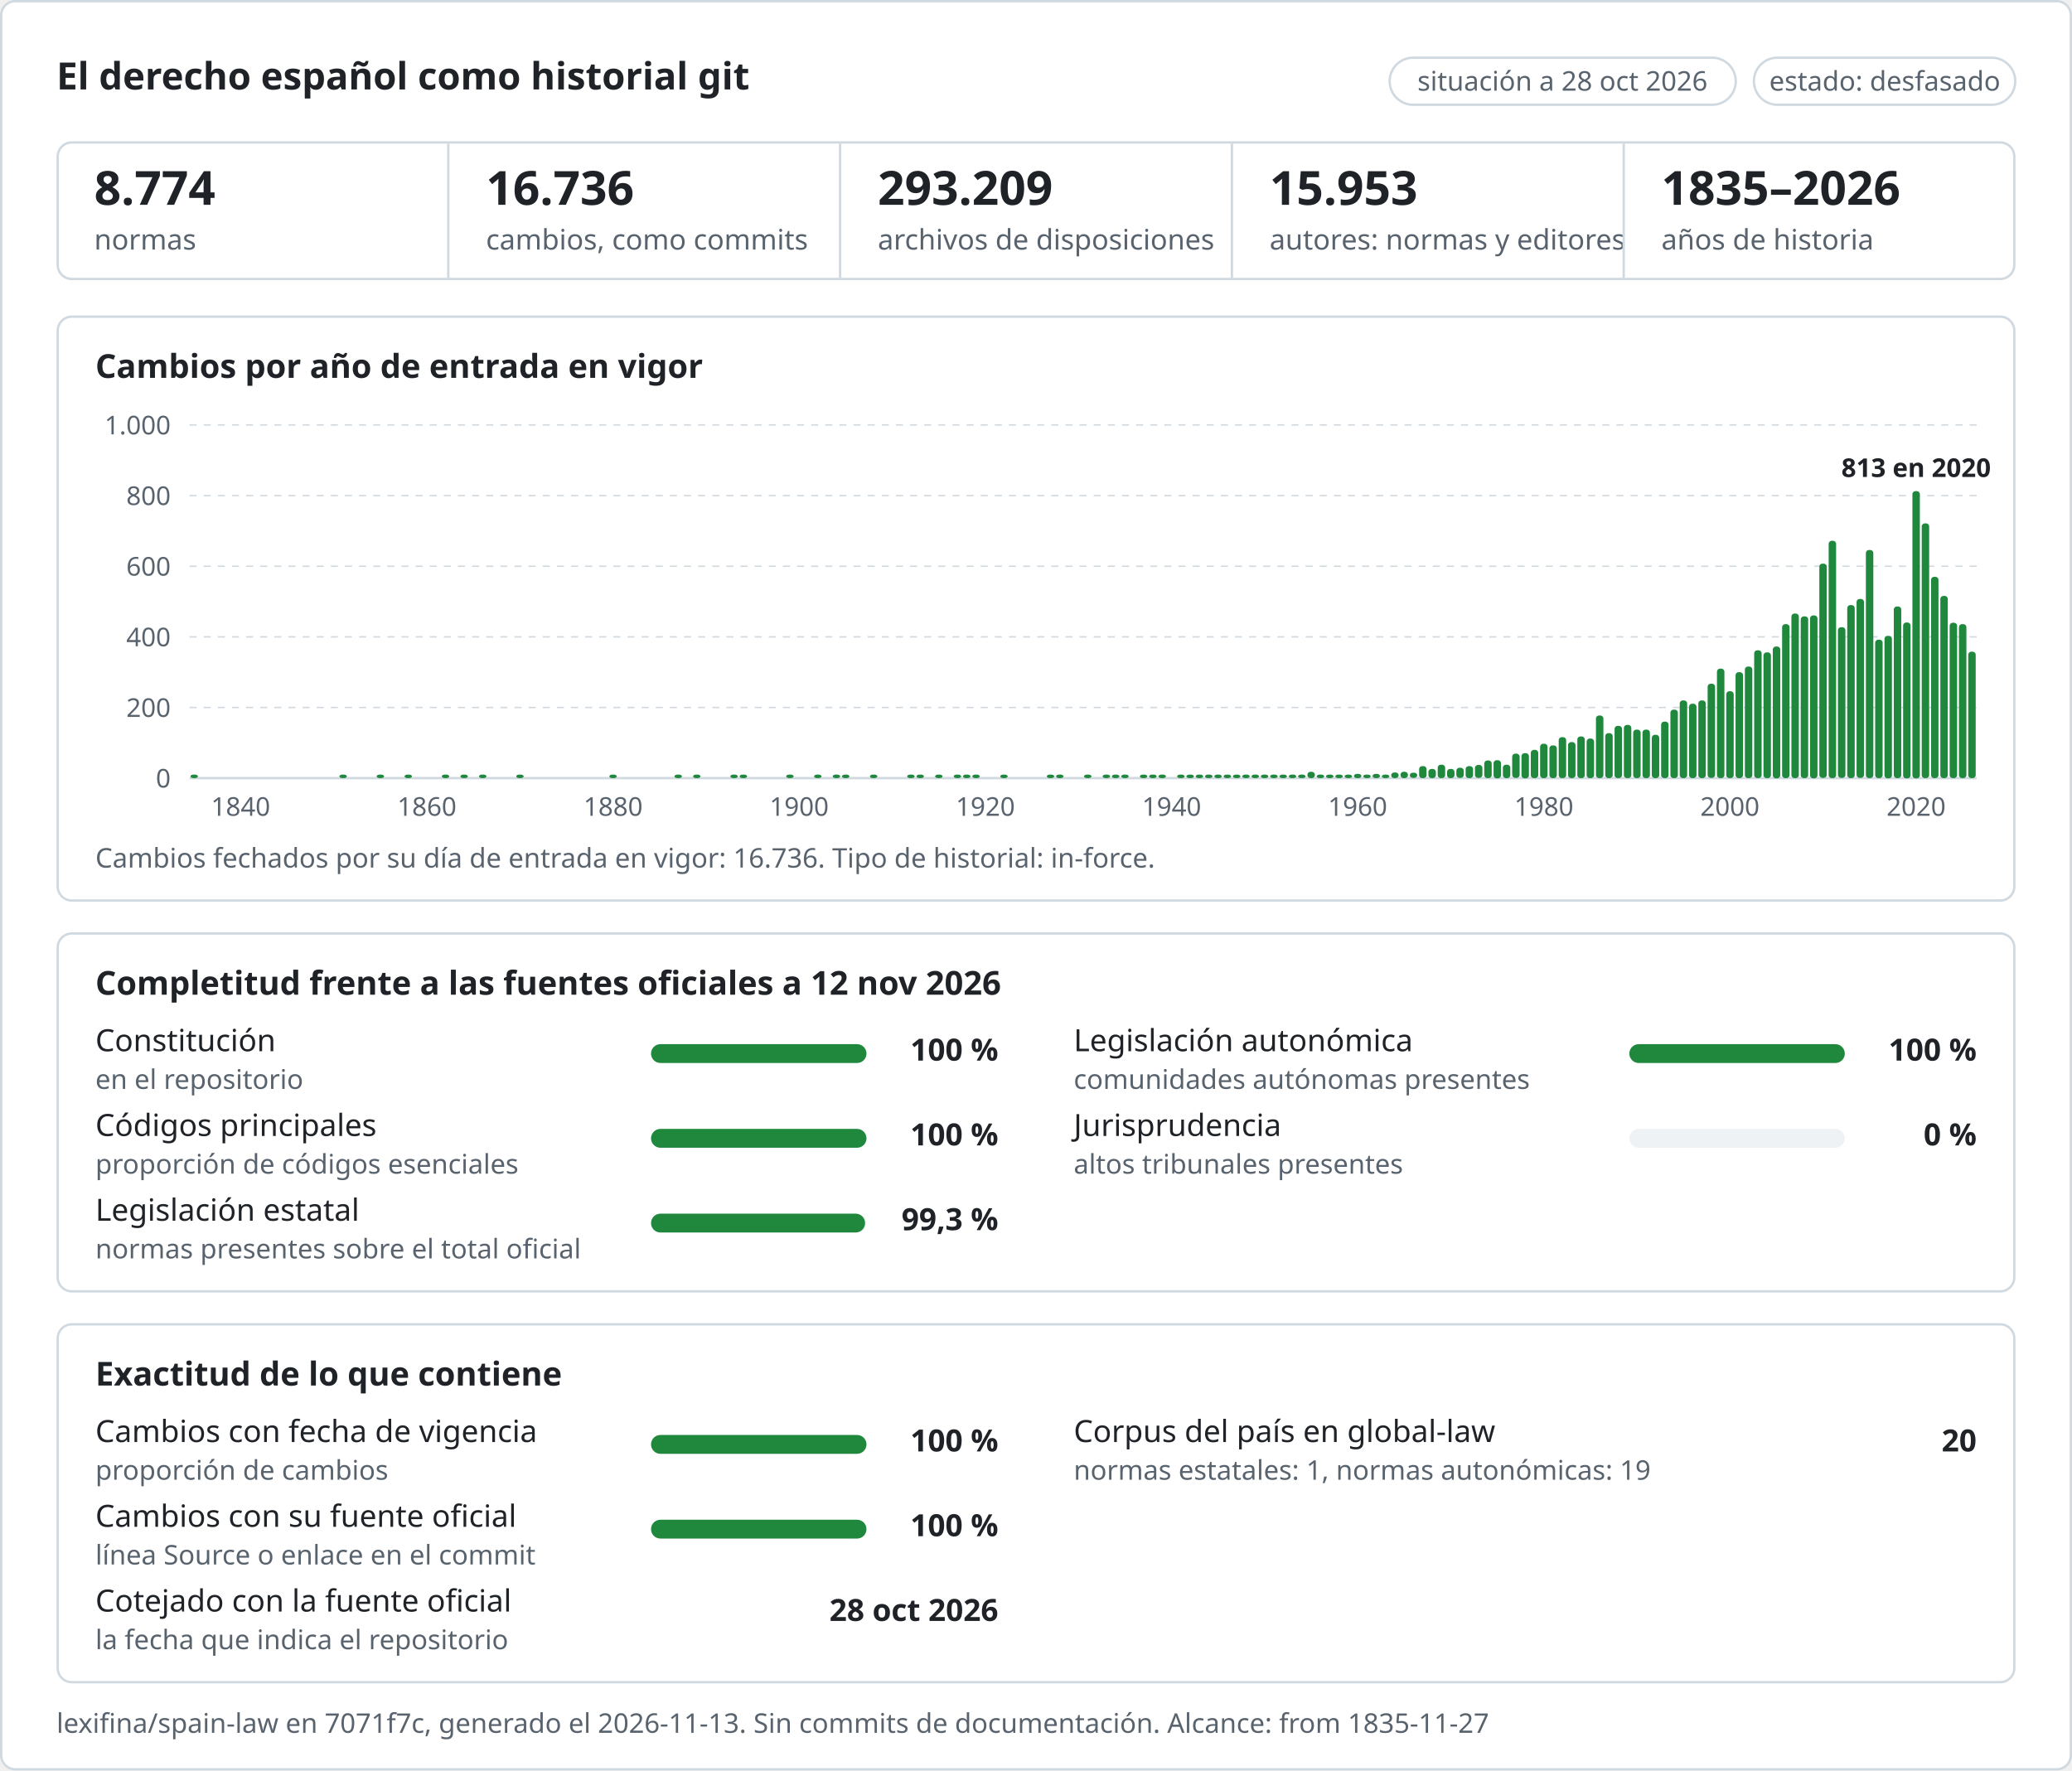
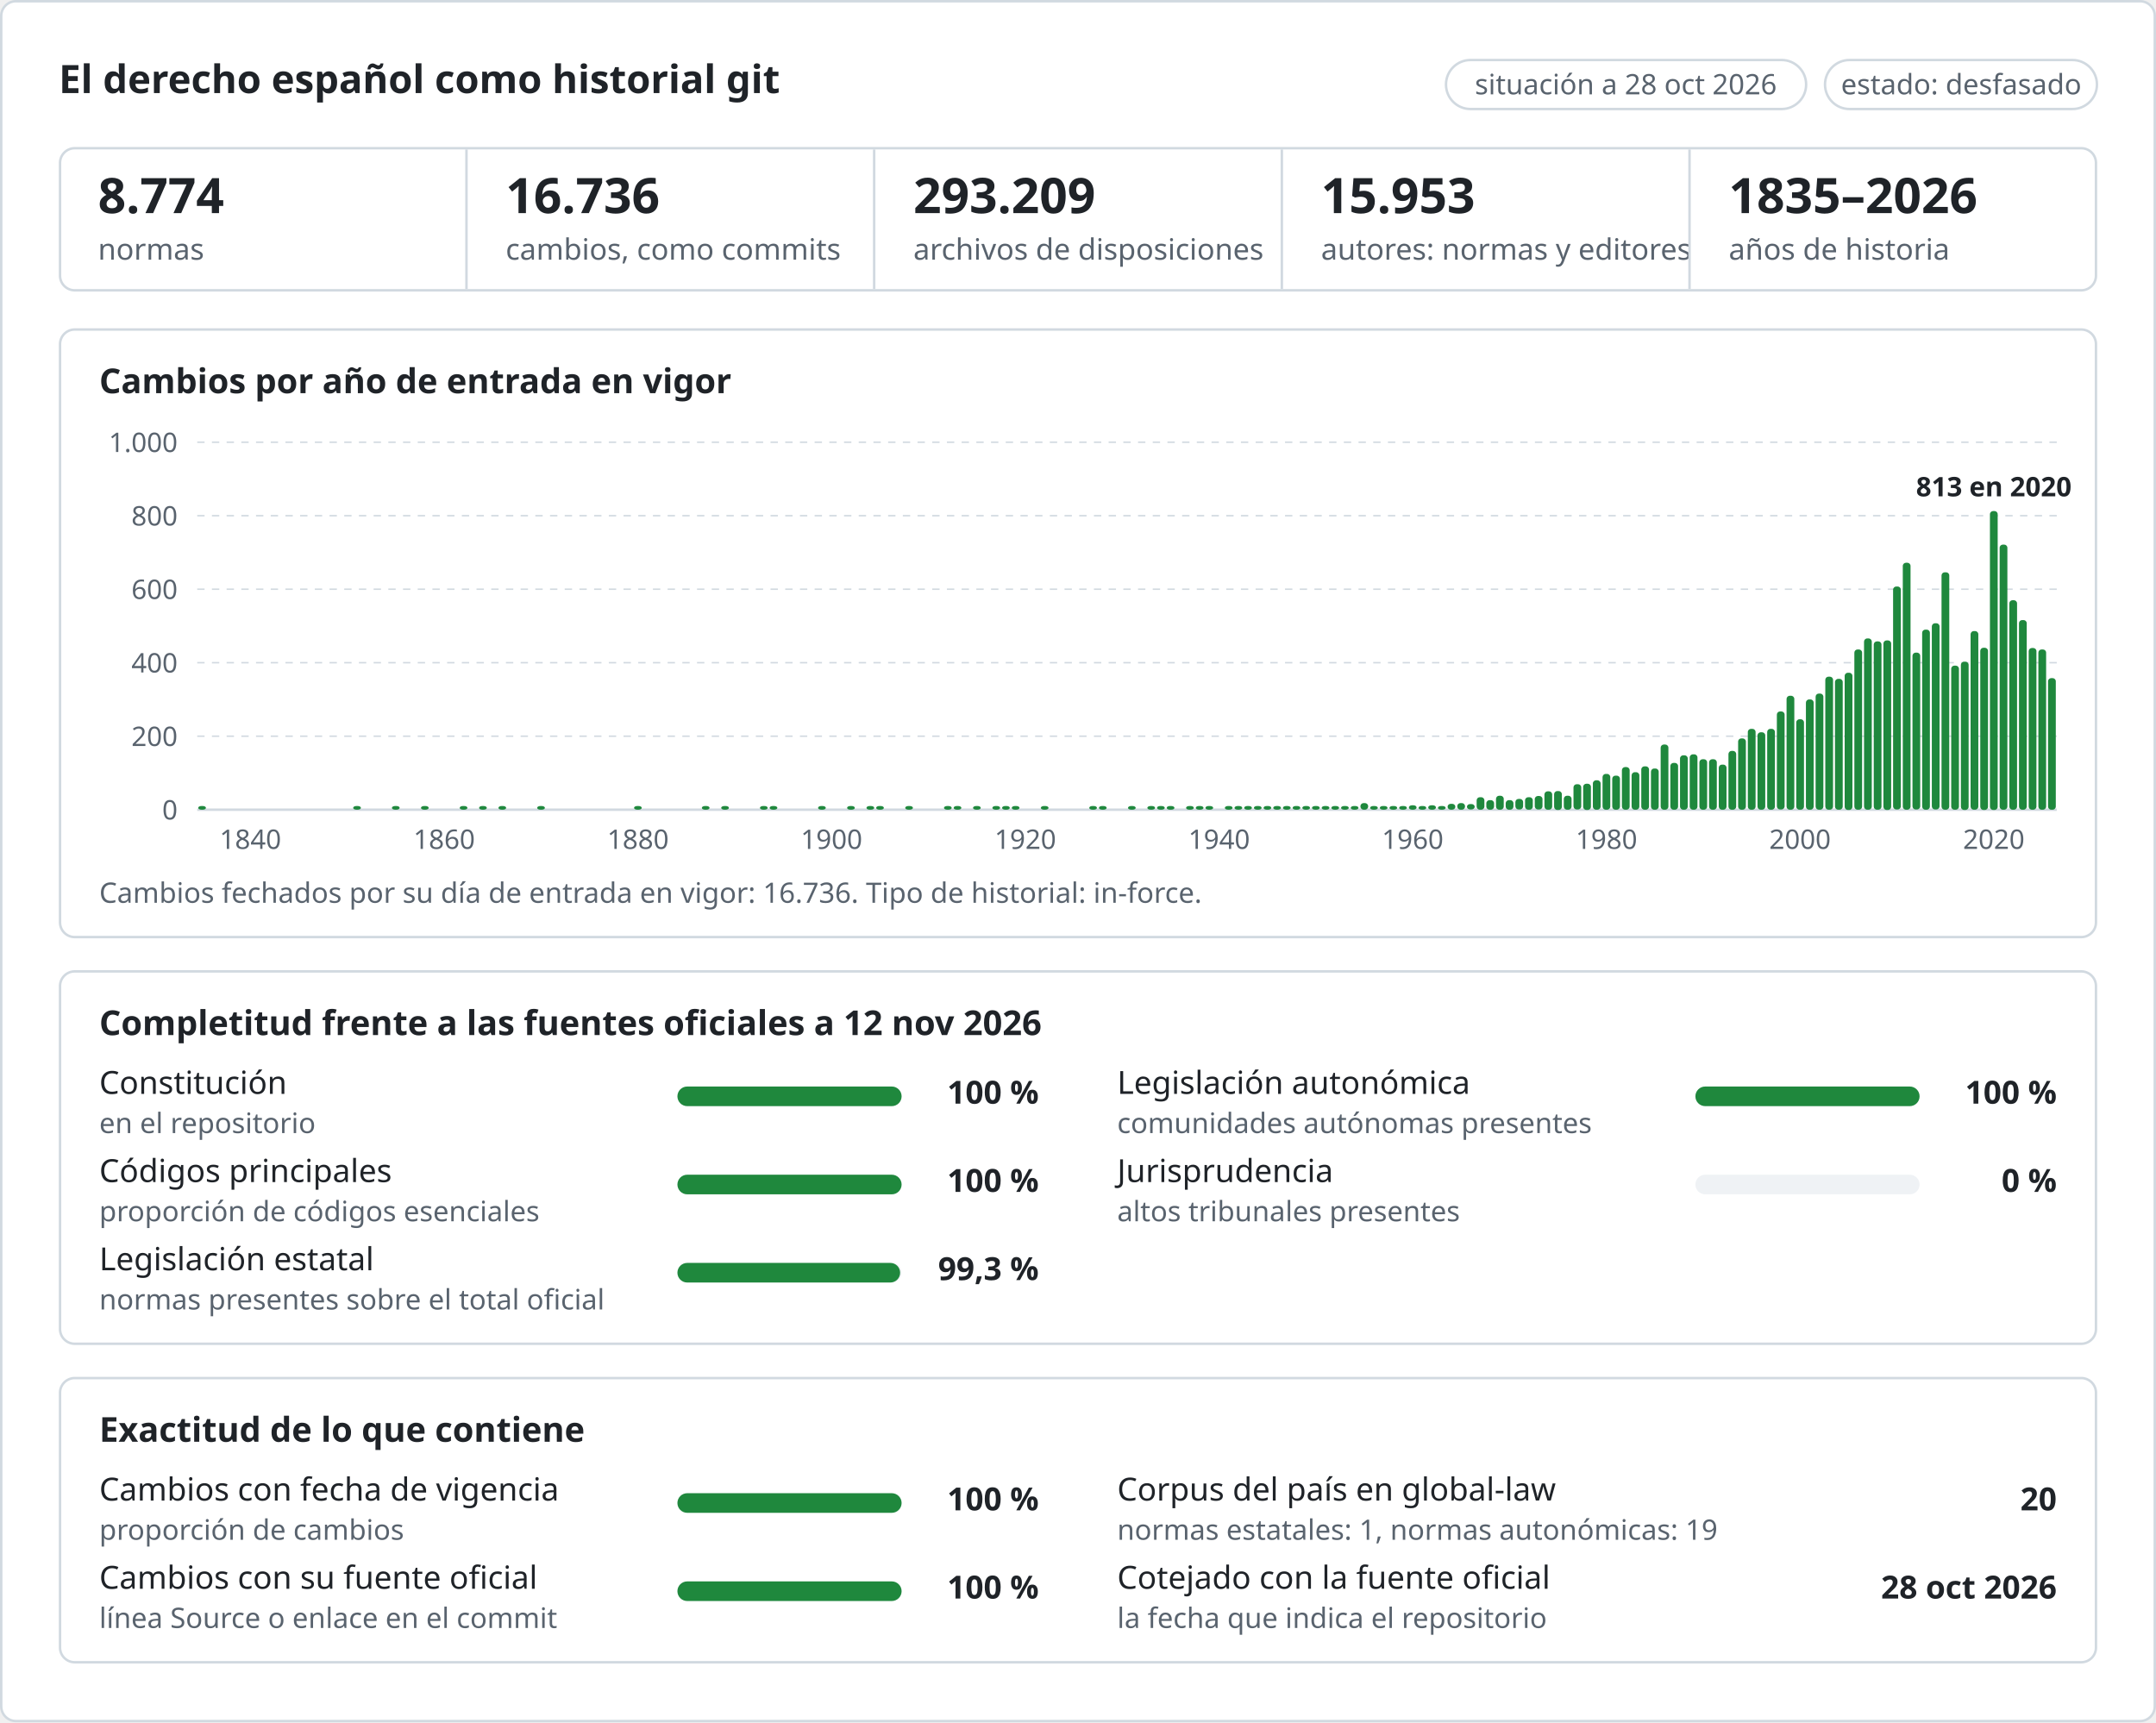
- <svg xmlns="http://www.w3.org/2000/svg" width="880" height="752" viewBox="0 0 880 752" font-family="-apple-system,BlinkMacSystemFont,Segoe UI,Noto Sans,Helvetica,Arial,sans-serif">
-   <rect x="0.5" y="0.5" width="879" height="751" rx="6" fill="#ffffff" stroke="#d1d9e0" />
+ <svg xmlns="http://www.w3.org/2000/svg" width="880" height="703" viewBox="0 0 880 703" font-family="-apple-system,BlinkMacSystemFont,Segoe UI,Noto Sans,Helvetica,Arial,sans-serif">
+   <rect x="0.5" y="0.5" width="879" height="702" rx="6" fill="#ffffff" stroke="#d1d9e0" />
  <text x="24" y="38" font-size="16" font-weight="600" fill="#1f2328">El derecho español como historial git</text>
  <rect x="590.2" y="24.5" width="147" height="20" rx="10" fill="none" stroke="#d1d9e0" />
  <text x="663.6" y="38.5" font-size="11.5" font-weight="500" text-anchor="middle" fill="#59636e">situación a 28 oct 2026</text>
  <rect x="744.9" y="24.5" width="111" height="20" rx="10" fill="none" stroke="#d1d9e0" />
  <text x="800.5" y="38.5" font-size="11.5" font-weight="500" text-anchor="middle" fill="#59636e">estado: desfasado</text>
  <rect x="24.5" y="60.5" width="831" height="58" rx="6" fill="#ffffff" stroke="#d1d9e0" />
  <text x="40.0" y="87" font-size="20" font-weight="600" fill="#1f2328">8.774</text>
  <text x="40.0" y="106" font-size="12" fill="#59636e">normas</text>
  <line x1="190.4" y1="61" x2="190.4" y2="118" stroke="#d1d9e0" />
  <text x="206.4" y="87" font-size="20" font-weight="600" fill="#1f2328">16.736</text>
  <text x="206.4" y="106" font-size="12" fill="#59636e">cambios, como commits</text>
  <line x1="356.8" y1="61" x2="356.8" y2="118" stroke="#d1d9e0" />
  <text x="372.8" y="87" font-size="20" font-weight="600" fill="#1f2328">293.209</text>
  <text x="372.8" y="106" font-size="12" fill="#59636e">archivos de disposiciones</text>
  <line x1="523.2" y1="61" x2="523.2" y2="118" stroke="#d1d9e0" />
  <text x="539.2" y="87" font-size="20" font-weight="600" fill="#1f2328">15.953</text>
  <text x="539.2" y="106" font-size="12" fill="#59636e">autores: normas y editores</text>
  <line x1="689.6" y1="61" x2="689.6" y2="118" stroke="#d1d9e0" />
  <text x="705.6" y="87" font-size="20" font-weight="600" fill="#1f2328">1835–2026</text>
  <text x="705.6" y="106" font-size="12" fill="#59636e">años de historia</text>
  <rect x="24.5" y="134.5" width="831" height="248" rx="6" fill="#ffffff" stroke="#d1d9e0" />
  <text x="40.5" y="160.5" font-size="14" font-weight="600" fill="#1f2328">Cambios por año de entrada en vigor</text>
  <line x1="80.5" y1="330.5" x2="839.5" y2="330.5" stroke="#d1d9e0" stroke-width="1" />
  <text x="72.5" y="334.5" font-size="11" text-anchor="end" fill="#59636e">0</text>
  <line x1="80.5" y1="300.5" x2="839.5" y2="300.5" stroke="#d1d9e0" stroke-width="0.6" stroke-dasharray="3 3" />
  <text x="72.5" y="304.5" font-size="11" text-anchor="end" fill="#59636e">200</text>
  <line x1="80.5" y1="270.5" x2="839.5" y2="270.5" stroke="#d1d9e0" stroke-width="0.6" stroke-dasharray="3 3" />
  <text x="72.5" y="274.5" font-size="11" text-anchor="end" fill="#59636e">400</text>
  <line x1="80.5" y1="240.5" x2="839.5" y2="240.5" stroke="#d1d9e0" stroke-width="0.6" stroke-dasharray="3 3" />
  <text x="72.5" y="244.5" font-size="11" text-anchor="end" fill="#59636e">600</text>
  <line x1="80.5" y1="210.5" x2="839.5" y2="210.5" stroke="#d1d9e0" stroke-width="0.6" stroke-dasharray="3 3" />
  <text x="72.5" y="214.5" font-size="11" text-anchor="end" fill="#59636e">800</text>
  <line x1="80.5" y1="180.5" x2="839.5" y2="180.5" stroke="#d1d9e0" stroke-width="0.6" stroke-dasharray="3 3" />
  <text x="72.5" y="184.5" font-size="11" text-anchor="end" fill="#59636e">1.000</text>
  <rect x="80.90" y="329.0" width="3.16" height="1.5" rx="1.3" fill="#1f883d" />
  <text x="102.2" y="346.5" font-size="11" text-anchor="middle" fill="#59636e">1840</text>
  <rect x="144.15" y="329.0" width="3.16" height="1.5" rx="1.3" fill="#1f883d" />
  <rect x="159.96" y="329.0" width="3.16" height="1.5" rx="1.3" fill="#1f883d" />
  <rect x="171.82" y="329.0" width="3.16" height="1.5" rx="1.3" fill="#1f883d" />
  <text x="181.3" y="346.5" font-size="11" text-anchor="middle" fill="#59636e">1860</text>
  <rect x="187.63" y="329.0" width="3.16" height="1.5" rx="1.3" fill="#1f883d" />
  <rect x="195.54" y="329.0" width="3.16" height="1.5" rx="1.3" fill="#1f883d" />
  <rect x="203.44" y="329.0" width="3.16" height="1.5" rx="1.3" fill="#1f883d" />
  <rect x="219.25" y="329.0" width="3.16" height="1.5" rx="1.3" fill="#1f883d" />
  <rect x="258.79" y="329.0" width="3.16" height="1.5" rx="1.3" fill="#1f883d" />
  <text x="260.4" y="346.5" font-size="11" text-anchor="middle" fill="#59636e">1880</text>
  <rect x="286.46" y="329.0" width="3.16" height="1.5" rx="1.3" fill="#1f883d" />
  <rect x="294.36" y="329.0" width="3.16" height="1.5" rx="1.3" fill="#1f883d" />
  <rect x="310.18" y="329.0" width="3.16" height="1.5" rx="1.3" fill="#1f883d" />
  <rect x="314.13" y="329.0" width="3.16" height="1.5" rx="1.3" fill="#1f883d" />
  <rect x="333.90" y="329.0" width="3.16" height="1.5" rx="1.3" fill="#1f883d" />
  <text x="339.4" y="346.5" font-size="11" text-anchor="middle" fill="#59636e">1900</text>
  <rect x="345.75" y="329.0" width="3.16" height="1.5" rx="1.3" fill="#1f883d" />
  <rect x="353.66" y="329.0" width="3.16" height="1.5" rx="1.3" fill="#1f883d" />
  <rect x="357.61" y="329.0" width="3.16" height="1.5" rx="1.3" fill="#1f883d" />
  <rect x="369.47" y="329.0" width="3.16" height="1.5" rx="1.3" fill="#1f883d" />
  <rect x="385.29" y="329.0" width="3.16" height="1.5" rx="1.3" fill="#1f883d" />
  <rect x="389.24" y="329.0" width="3.16" height="1.5" rx="1.3" fill="#1f883d" />
  <rect x="397.15" y="329.0" width="3.16" height="1.5" rx="1.3" fill="#1f883d" />
  <rect x="405.05" y="329.0" width="3.16" height="1.5" rx="1.3" fill="#1f883d" />
  <rect x="409.00" y="329.0" width="3.16" height="1.5" rx="1.3" fill="#1f883d" />
  <rect x="412.96" y="329.0" width="3.16" height="1.5" rx="1.3" fill="#1f883d" />
  <text x="418.5" y="346.5" font-size="11" text-anchor="middle" fill="#59636e">1920</text>
  <rect x="424.82" y="329.0" width="3.16" height="1.5" rx="1.3" fill="#1f883d" />
  <rect x="444.58" y="329.0" width="3.16" height="1.5" rx="1.3" fill="#1f883d" />
  <rect x="448.54" y="329.0" width="3.16" height="1.5" rx="1.3" fill="#1f883d" />
  <rect x="460.40" y="329.0" width="3.16" height="1.5" rx="1.3" fill="#1f883d" />
  <rect x="468.30" y="329.0" width="3.16" height="1.5" rx="1.3" fill="#1f883d" />
  <rect x="472.25" y="329.0" width="3.16" height="1.5" rx="1.3" fill="#1f883d" />
  <rect x="476.21" y="329.0" width="3.16" height="1.5" rx="1.3" fill="#1f883d" />
  <rect x="484.11" y="329.0" width="3.16" height="1.5" rx="1.3" fill="#1f883d" />
  <rect x="488.07" y="329.0" width="3.16" height="1.5" rx="1.3" fill="#1f883d" />
  <rect x="492.02" y="329.0" width="3.16" height="1.5" rx="1.3" fill="#1f883d" />
  <text x="497.6" y="346.5" font-size="11" text-anchor="middle" fill="#59636e">1940</text>
  <rect x="499.93" y="329.0" width="3.16" height="1.5" rx="1.3" fill="#1f883d" />
  <rect x="503.88" y="329.0" width="3.16" height="1.5" rx="1.3" fill="#1f883d" />
  <rect x="507.83" y="329.0" width="3.16" height="1.5" rx="1.3" fill="#1f883d" />
  <rect x="511.79" y="329.0" width="3.16" height="1.5" rx="1.3" fill="#1f883d" />
  <rect x="515.74" y="329.0" width="3.16" height="1.5" rx="1.3" fill="#1f883d" />
  <rect x="519.69" y="329.0" width="3.16" height="1.5" rx="1.3" fill="#1f883d" />
  <rect x="523.65" y="329.0" width="3.16" height="1.5" rx="1.3" fill="#1f883d" />
  <rect x="527.60" y="329.0" width="3.16" height="1.5" rx="1.3" fill="#1f883d" />
  <rect x="531.55" y="329.0" width="3.16" height="1.5" rx="1.3" fill="#1f883d" />
  <rect x="535.50" y="329.0" width="3.16" height="1.5" rx="1.3" fill="#1f883d" />
  <rect x="539.46" y="329.0" width="3.16" height="1.5" rx="1.3" fill="#1f883d" />
  <rect x="543.41" y="329.0" width="3.16" height="1.5" rx="1.3" fill="#1f883d" />
  <rect x="547.36" y="329.0" width="3.16" height="1.5" rx="1.3" fill="#1f883d" />
  <rect x="551.32" y="329.0" width="3.16" height="1.5" rx="1.3" fill="#1f883d" />
  <rect x="555.27" y="327.8" width="3.16" height="2.7" rx="1.3" fill="#1f883d" />
  <rect x="559.22" y="329.0" width="3.16" height="1.5" rx="1.3" fill="#1f883d" />
  <rect x="563.18" y="329.0" width="3.16" height="1.5" rx="1.3" fill="#1f883d" />
  <rect x="567.13" y="329.0" width="3.16" height="1.5" rx="1.3" fill="#1f883d" />
  <rect x="571.08" y="329.0" width="3.16" height="1.5" rx="1.3" fill="#1f883d" />
  <rect x="575.04" y="328.7" width="3.16" height="1.8" rx="1.3" fill="#1f883d" />
  <text x="576.6" y="346.5" font-size="11" text-anchor="middle" fill="#59636e">1960</text>
  <rect x="578.99" y="329.0" width="3.16" height="1.5" rx="1.3" fill="#1f883d" />
  <rect x="582.94" y="328.7" width="3.16" height="1.8" rx="1.3" fill="#1f883d" />
  <rect x="586.90" y="329.0" width="3.16" height="1.5" rx="1.3" fill="#1f883d" />
  <rect x="590.85" y="328.1" width="3.16" height="2.4" rx="1.3" fill="#1f883d" />
  <rect x="594.80" y="327.8" width="3.16" height="2.7" rx="1.3" fill="#1f883d" />
  <rect x="598.75" y="328.2" width="3.16" height="2.2" rx="1.3" fill="#1f883d" />
  <rect x="602.71" y="325.4" width="3.16" height="5.1" rx="1.3" fill="#1f883d" />
  <rect x="606.66" y="326.6" width="3.16" height="3.9" rx="1.3" fill="#1f883d" />
  <rect x="610.61" y="324.8" width="3.16" height="5.7" rx="1.3" fill="#1f883d" />
  <rect x="614.57" y="326.6" width="3.16" height="3.9" rx="1.3" fill="#1f883d" />
  <rect x="618.52" y="326.1" width="3.16" height="4.3" rx="1.3" fill="#1f883d" />
  <rect x="622.47" y="325.4" width="3.16" height="5.1" rx="1.3" fill="#1f883d" />
  <rect x="626.43" y="324.9" width="3.16" height="5.5" rx="1.3" fill="#1f883d" />
  <rect x="630.38" y="323.0" width="3.16" height="7.5" rx="1.3" fill="#1f883d" />
  <rect x="634.33" y="322.9" width="3.16" height="7.7" rx="1.3" fill="#1f883d" />
  <rect x="638.29" y="324.8" width="3.16" height="5.7" rx="1.3" fill="#1f883d" />
  <rect x="642.24" y="320.1" width="3.16" height="10.3" rx="1.3" fill="#1f883d" />
  <rect x="646.19" y="319.9" width="3.16" height="10.7" rx="1.3" fill="#1f883d" />
  <rect x="650.15" y="318.5" width="3.16" height="12.0" rx="1.3" fill="#1f883d" />
  <rect x="654.10" y="315.9" width="3.16" height="14.6" rx="1.3" fill="#1f883d" />
  <text x="655.7" y="346.5" font-size="11" text-anchor="middle" fill="#59636e">1980</text>
  <rect x="658.05" y="316.6" width="3.16" height="13.9" rx="1.3" fill="#1f883d" />
  <rect x="662.00" y="313.1" width="3.16" height="17.4" rx="1.3" fill="#1f883d" />
  <rect x="665.96" y="315.2" width="3.16" height="15.3" rx="1.3" fill="#1f883d" />
  <rect x="669.91" y="312.8" width="3.16" height="17.7" rx="1.3" fill="#1f883d" />
  <rect x="673.86" y="313.7" width="3.16" height="16.8" rx="1.3" fill="#1f883d" />
  <rect x="677.82" y="303.9" width="3.16" height="26.6" rx="1.3" fill="#1f883d" />
  <rect x="681.77" y="311.4" width="3.16" height="19.1" rx="1.3" fill="#1f883d" />
  <rect x="685.72" y="308.3" width="3.16" height="22.2" rx="1.3" fill="#1f883d" />
  <rect x="689.68" y="307.9" width="3.16" height="22.6" rx="1.3" fill="#1f883d" />
  <rect x="693.63" y="309.9" width="3.16" height="20.6" rx="1.3" fill="#1f883d" />
  <rect x="697.58" y="309.9" width="3.16" height="20.6" rx="1.3" fill="#1f883d" />
  <rect x="701.54" y="312.1" width="3.16" height="18.4" rx="1.3" fill="#1f883d" />
  <rect x="705.49" y="306.5" width="3.16" height="24.0" rx="1.3" fill="#1f883d" />
  <rect x="709.44" y="301.4" width="3.16" height="29.1" rx="1.3" fill="#1f883d" />
  <rect x="713.40" y="297.5" width="3.16" height="33.0" rx="1.3" fill="#1f883d" />
  <rect x="717.35" y="298.9" width="3.16" height="31.6" rx="1.3" fill="#1f883d" />
  <rect x="721.30" y="297.5" width="3.16" height="33.0" rx="1.3" fill="#1f883d" />
  <rect x="725.25" y="290.4" width="3.16" height="40.0" rx="1.3" fill="#1f883d" />
  <rect x="729.21" y="284.0" width="3.16" height="46.5" rx="1.3" fill="#1f883d" />
  <rect x="733.16" y="293.6" width="3.16" height="36.9" rx="1.3" fill="#1f883d" />
  <text x="734.7" y="346.5" font-size="11" text-anchor="middle" fill="#59636e">2000</text>
  <rect x="737.11" y="285.5" width="3.16" height="45.0" rx="1.3" fill="#1f883d" />
  <rect x="741.07" y="283.1" width="3.16" height="47.4" rx="1.3" fill="#1f883d" />
  <rect x="745.02" y="276.2" width="3.16" height="54.3" rx="1.3" fill="#1f883d" />
  <rect x="748.97" y="277.1" width="3.16" height="53.4" rx="1.3" fill="#1f883d" />
  <rect x="752.93" y="274.6" width="3.16" height="56.0" rx="1.3" fill="#1f883d" />
  <rect x="756.88" y="265.1" width="3.16" height="65.4" rx="1.3" fill="#1f883d" />
  <rect x="760.83" y="260.6" width="3.16" height="69.9" rx="1.3" fill="#1f883d" />
  <rect x="764.79" y="261.8" width="3.16" height="68.7" rx="1.3" fill="#1f883d" />
  <rect x="768.74" y="261.4" width="3.16" height="69.2" rx="1.3" fill="#1f883d" />
  <rect x="772.69" y="239.4" width="3.16" height="91.0" rx="1.3" fill="#1f883d" />
  <rect x="776.65" y="229.7" width="3.16" height="100.8" rx="1.3" fill="#1f883d" />
  <rect x="780.60" y="266.4" width="3.16" height="64.0" rx="1.3" fill="#1f883d" />
  <rect x="784.55" y="257.0" width="3.16" height="73.5" rx="1.3" fill="#1f883d" />
  <rect x="788.50" y="254.4" width="3.16" height="76.0" rx="1.3" fill="#1f883d" />
  <rect x="792.46" y="233.6" width="3.16" height="96.9" rx="1.3" fill="#1f883d" />
  <rect x="796.41" y="271.7" width="3.16" height="58.8" rx="1.3" fill="#1f883d" />
  <rect x="800.36" y="270.1" width="3.16" height="60.5" rx="1.3" fill="#1f883d" />
  <rect x="804.32" y="257.6" width="3.16" height="72.9" rx="1.3" fill="#1f883d" />
  <rect x="808.27" y="264.4" width="3.16" height="66.2" rx="1.3" fill="#1f883d" />
  <rect x="812.22" y="208.6" width="3.16" height="122.0" rx="1.3" fill="#1f883d" />
  <text x="813.8" y="346.5" font-size="11" text-anchor="middle" fill="#59636e">2020</text>
  <text x="813.8" y="202.6" font-size="11" font-weight="600" text-anchor="middle" fill="#1f2328">813 en 2020</text>
  <rect x="816.18" y="222.3" width="3.16" height="108.2" rx="1.3" fill="#1f883d" />
  <rect x="820.13" y="245.0" width="3.16" height="85.5" rx="1.3" fill="#1f883d" />
  <rect x="824.08" y="253.1" width="3.16" height="77.4" rx="1.3" fill="#1f883d" />
  <rect x="828.04" y="264.5" width="3.16" height="66.0" rx="1.3" fill="#1f883d" />
  <rect x="831.99" y="265.1" width="3.16" height="65.4" rx="1.3" fill="#1f883d" />
  <rect x="835.94" y="276.8" width="3.16" height="53.7" rx="1.3" fill="#1f883d" />
  <text x="40.5" y="368.5" font-size="11.5" fill="#59636e">Cambios fechados por su día de entrada en vigor: 16.736. Tipo de historial: in-force.</text>
  <rect x="24.5" y="396.5" width="831" height="152" rx="6" fill="#ffffff" stroke="#d1d9e0" />
  <text x="40.5" y="422.5" font-size="14" font-weight="600" fill="#1f2328">Completitud frente a las fuentes oficiales a 12 nov 2026</text>
  <text x="40.5" y="446.5" font-size="13" fill="#1f2328">Constitución</text>
  <text x="40.5" y="462.5" font-size="11.5" fill="#59636e">en el repositorio</text>
  <g>
    <rect x="276.5" y="443.5" width="91.5" height="8" rx="4" fill="#eff2f5" />
    <rect x="276.5" y="443.5" width="91.5" height="8" rx="4" fill="#1f883d" />
  </g>
  <text x="424.0" y="450.5" font-size="13" font-weight="600" text-anchor="end" fill="#1f2328">100 %</text>
  <text x="40.5" y="482.5" font-size="13" fill="#1f2328">Códigos principales</text>
  <text x="40.5" y="498.5" font-size="11.5" fill="#59636e">proporción de códigos esenciales</text>
  <g>
    <rect x="276.5" y="479.5" width="91.5" height="8" rx="4" fill="#eff2f5" />
    <rect x="276.5" y="479.5" width="91.5" height="8" rx="4" fill="#1f883d" />
  </g>
  <text x="424.0" y="486.5" font-size="13" font-weight="600" text-anchor="end" fill="#1f2328">100 %</text>
  <text x="40.5" y="518.5" font-size="13" fill="#1f2328">Legislación estatal</text>
  <text x="40.5" y="534.5" font-size="11.5" fill="#59636e">normas presentes sobre el total oficial</text>
  <g>
    <rect x="276.5" y="515.5" width="91.5" height="8" rx="4" fill="#eff2f5" />
    <rect x="276.5" y="515.5" width="90.9" height="8" rx="4" fill="#1f883d" />
  </g>
  <text x="424.0" y="522.5" font-size="13" font-weight="600" text-anchor="end" fill="#1f2328">99,3 %</text>
  <text x="456.0" y="446.5" font-size="13" fill="#1f2328">Legislación autonómica</text>
  <text x="456.0" y="462.5" font-size="11.5" fill="#59636e">comunidades autónomas presentes</text>
  <g>
    <rect x="692.0" y="443.5" width="91.5" height="8" rx="4" fill="#eff2f5" />
    <rect x="692.0" y="443.5" width="91.5" height="8" rx="4" fill="#1f883d" />
  </g>
  <text x="839.5" y="450.5" font-size="13" font-weight="600" text-anchor="end" fill="#1f2328">100 %</text>
  <text x="456.0" y="482.5" font-size="13" fill="#1f2328">Jurisprudencia</text>
  <text x="456.0" y="498.5" font-size="11.5" fill="#59636e">altos tribunales presentes</text>
  <g>
    <rect x="692.0" y="479.5" width="91.5" height="8" rx="4" fill="#eff2f5" />
  </g>
  <text x="839.5" y="486.5" font-size="13" font-weight="600" text-anchor="end" fill="#1f2328">0 %</text>
-   <rect x="24.5" y="562.5" width="831" height="152" rx="6" fill="#ffffff" stroke="#d1d9e0" />
+   <rect x="24.5" y="562.5" width="831" height="116" rx="6" fill="#ffffff" stroke="#d1d9e0" />
  <text x="40.5" y="588.5" font-size="14" font-weight="600" fill="#1f2328">Exactitud de lo que contiene</text>
  <text x="40.5" y="612.5" font-size="13" fill="#1f2328">Cambios con fecha de vigencia</text>
  <text x="40.5" y="628.5" font-size="11.5" fill="#59636e">proporción de cambios</text>
  <g>
    <rect x="276.5" y="609.5" width="91.5" height="8" rx="4" fill="#eff2f5" />
    <rect x="276.5" y="609.5" width="91.5" height="8" rx="4" fill="#1f883d" />
  </g>
  <text x="424.0" y="616.5" font-size="13" font-weight="600" text-anchor="end" fill="#1f2328">100 %</text>
  <text x="40.5" y="648.5" font-size="13" fill="#1f2328">Cambios con su fuente oficial</text>
  <text x="40.5" y="664.5" font-size="11.5" fill="#59636e">línea Source o enlace en el commit</text>
  <g>
    <rect x="276.5" y="645.5" width="91.5" height="8" rx="4" fill="#eff2f5" />
    <rect x="276.5" y="645.5" width="91.5" height="8" rx="4" fill="#1f883d" />
  </g>
  <text x="424.0" y="652.5" font-size="13" font-weight="600" text-anchor="end" fill="#1f2328">100 %</text>
-   <text x="40.5" y="684.5" font-size="13" fill="#1f2328">Cotejado con la fuente oficial</text>
-   <text x="40.5" y="700.5" font-size="11.5" fill="#59636e">la fecha que indica el repositorio</text>
-   <text x="424.0" y="688.5" font-size="13" font-weight="600" text-anchor="end" fill="#1f2328">28 oct 2026</text>
  <text x="456.0" y="612.5" font-size="13" fill="#1f2328">Corpus del país en global-law</text>
  <text x="456.0" y="628.5" font-size="11.5" fill="#59636e">normas estatales: 1, normas autonómicas: 19</text>
  <text x="839.5" y="616.5" font-size="13" font-weight="600" text-anchor="end" fill="#1f2328">20</text>
-   <text x="24" y="736" font-size="11.5" fill="#59636e">lexifina/spain-law en 7071f7c, generado el 2026-11-13. Sin commits de documentación. Alcance: from 1835-11-27</text>
+   <text x="456.0" y="648.5" font-size="13" fill="#1f2328">Cotejado con la fuente oficial</text>
+   <text x="456.0" y="664.5" font-size="11.5" fill="#59636e">la fecha que indica el repositorio</text>
+   <text x="839.5" y="652.5" font-size="13" font-weight="600" text-anchor="end" fill="#1f2328">28 oct 2026</text>
</svg>
